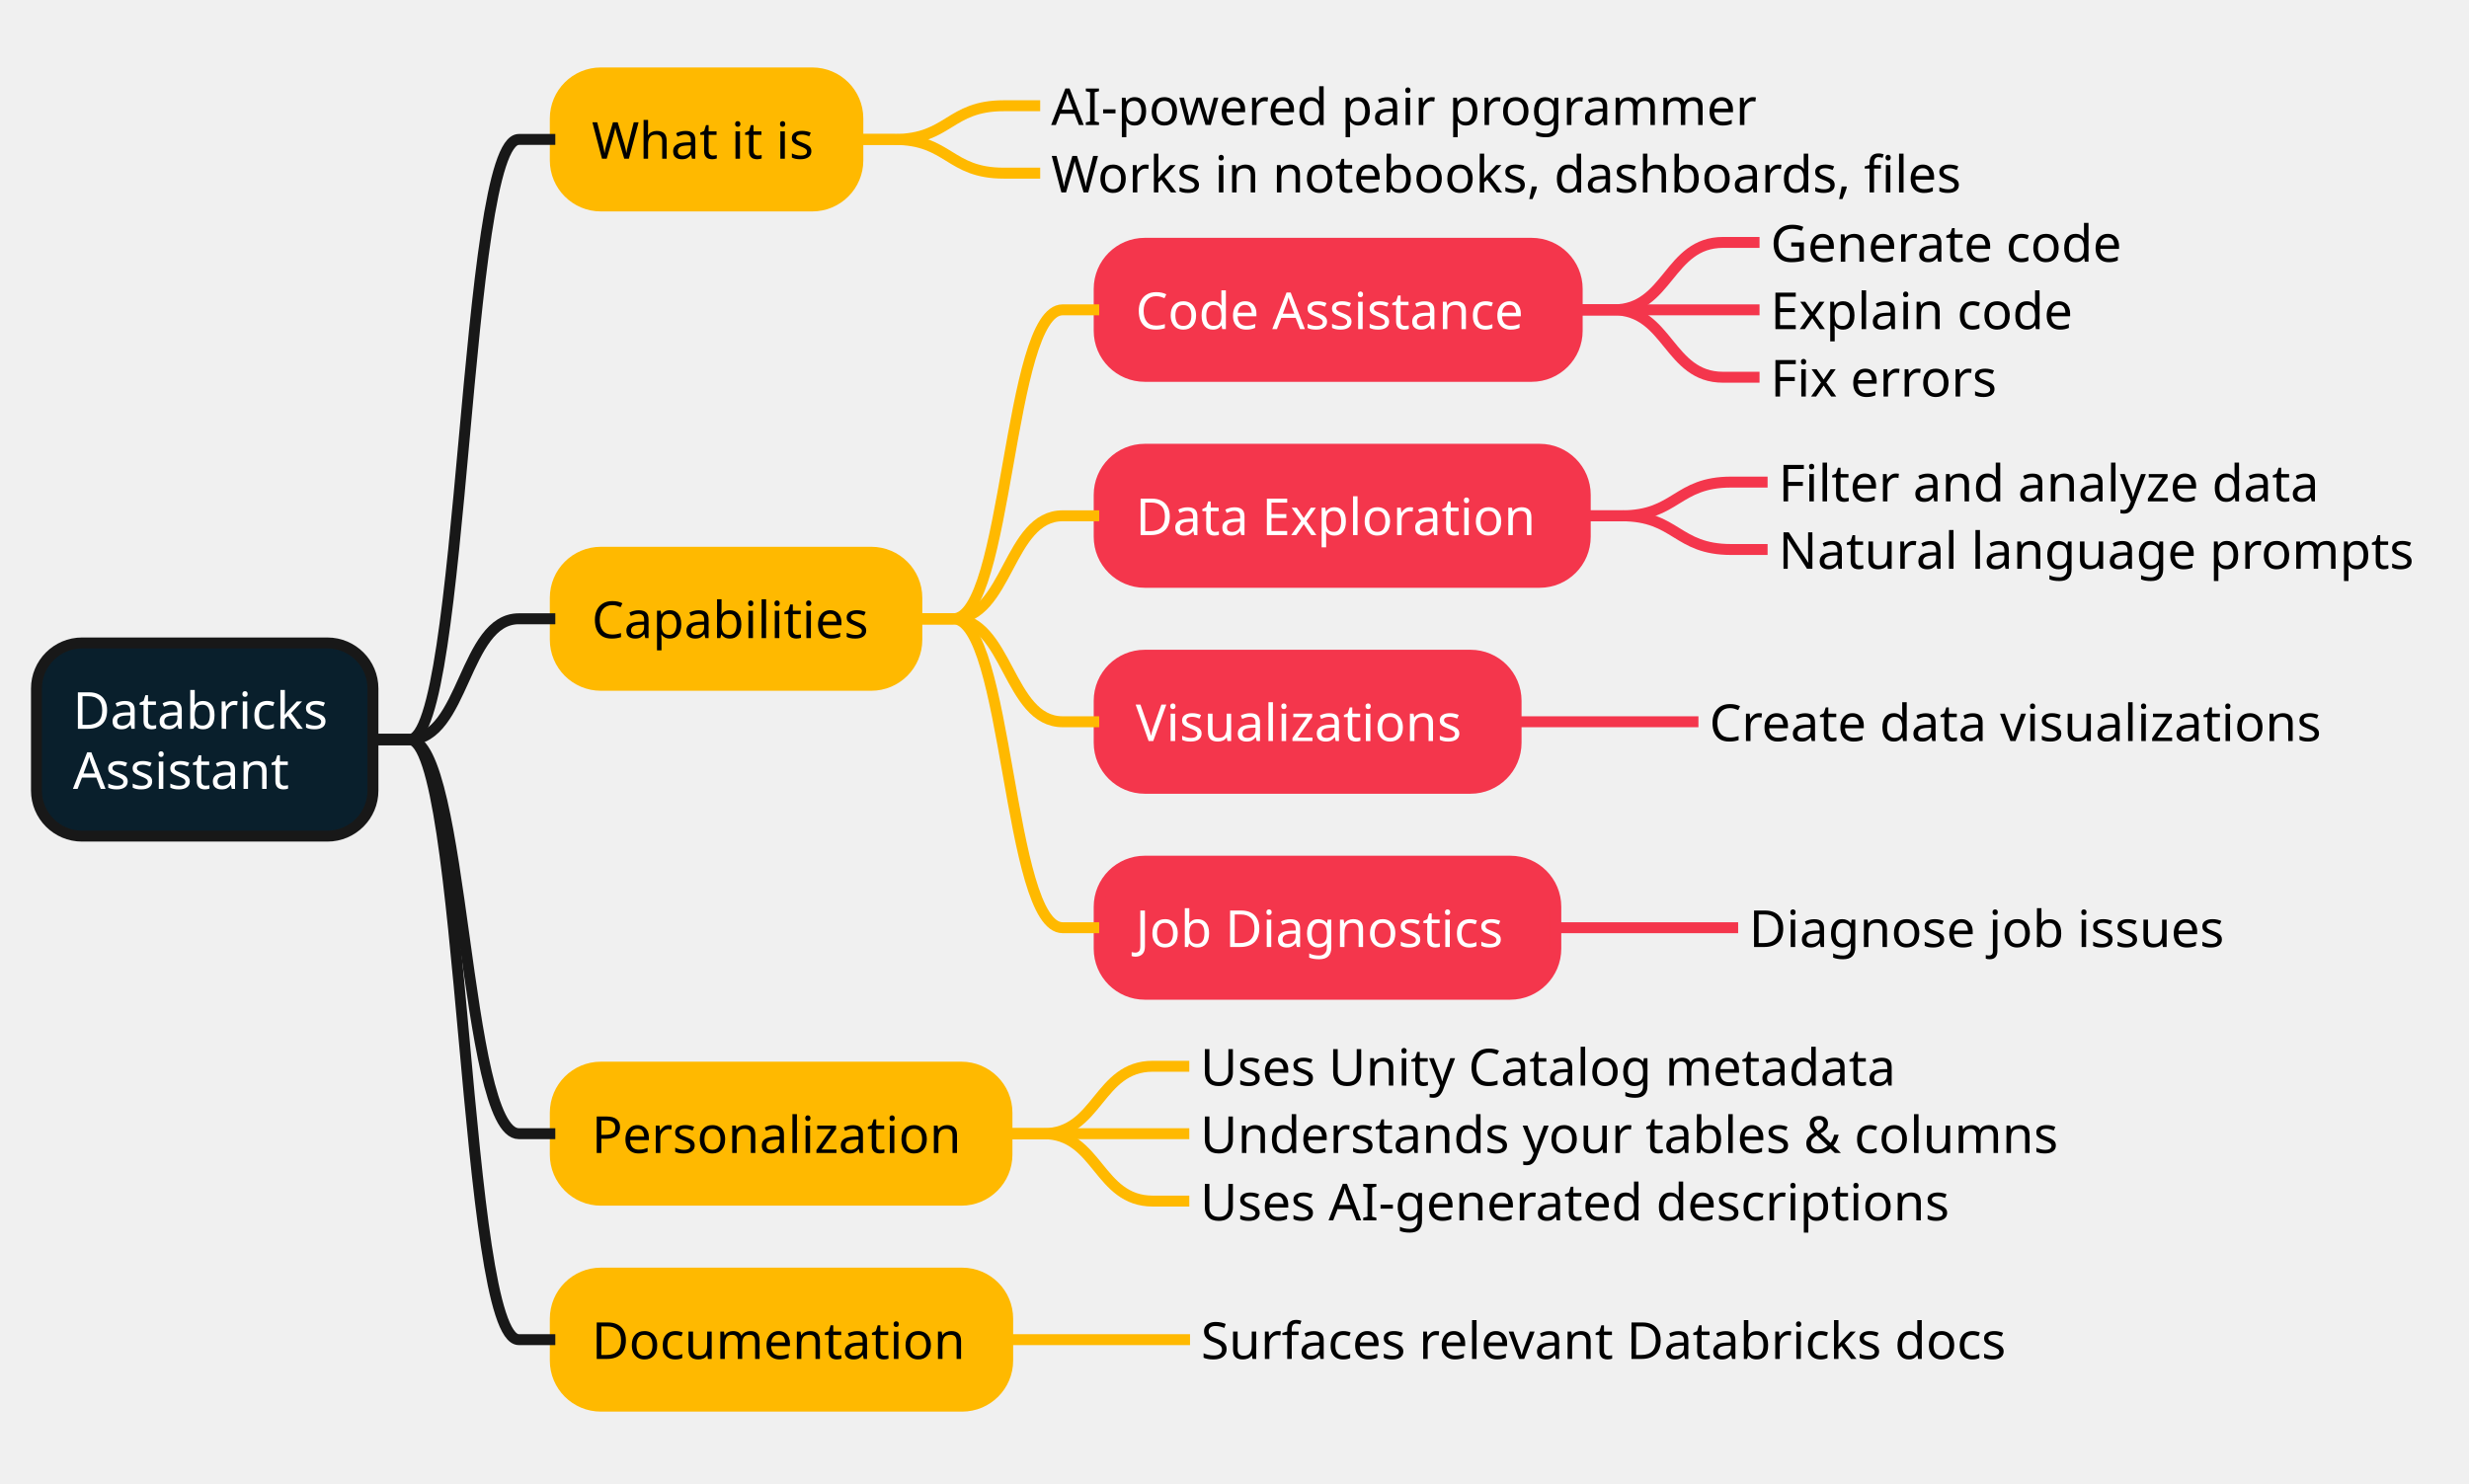
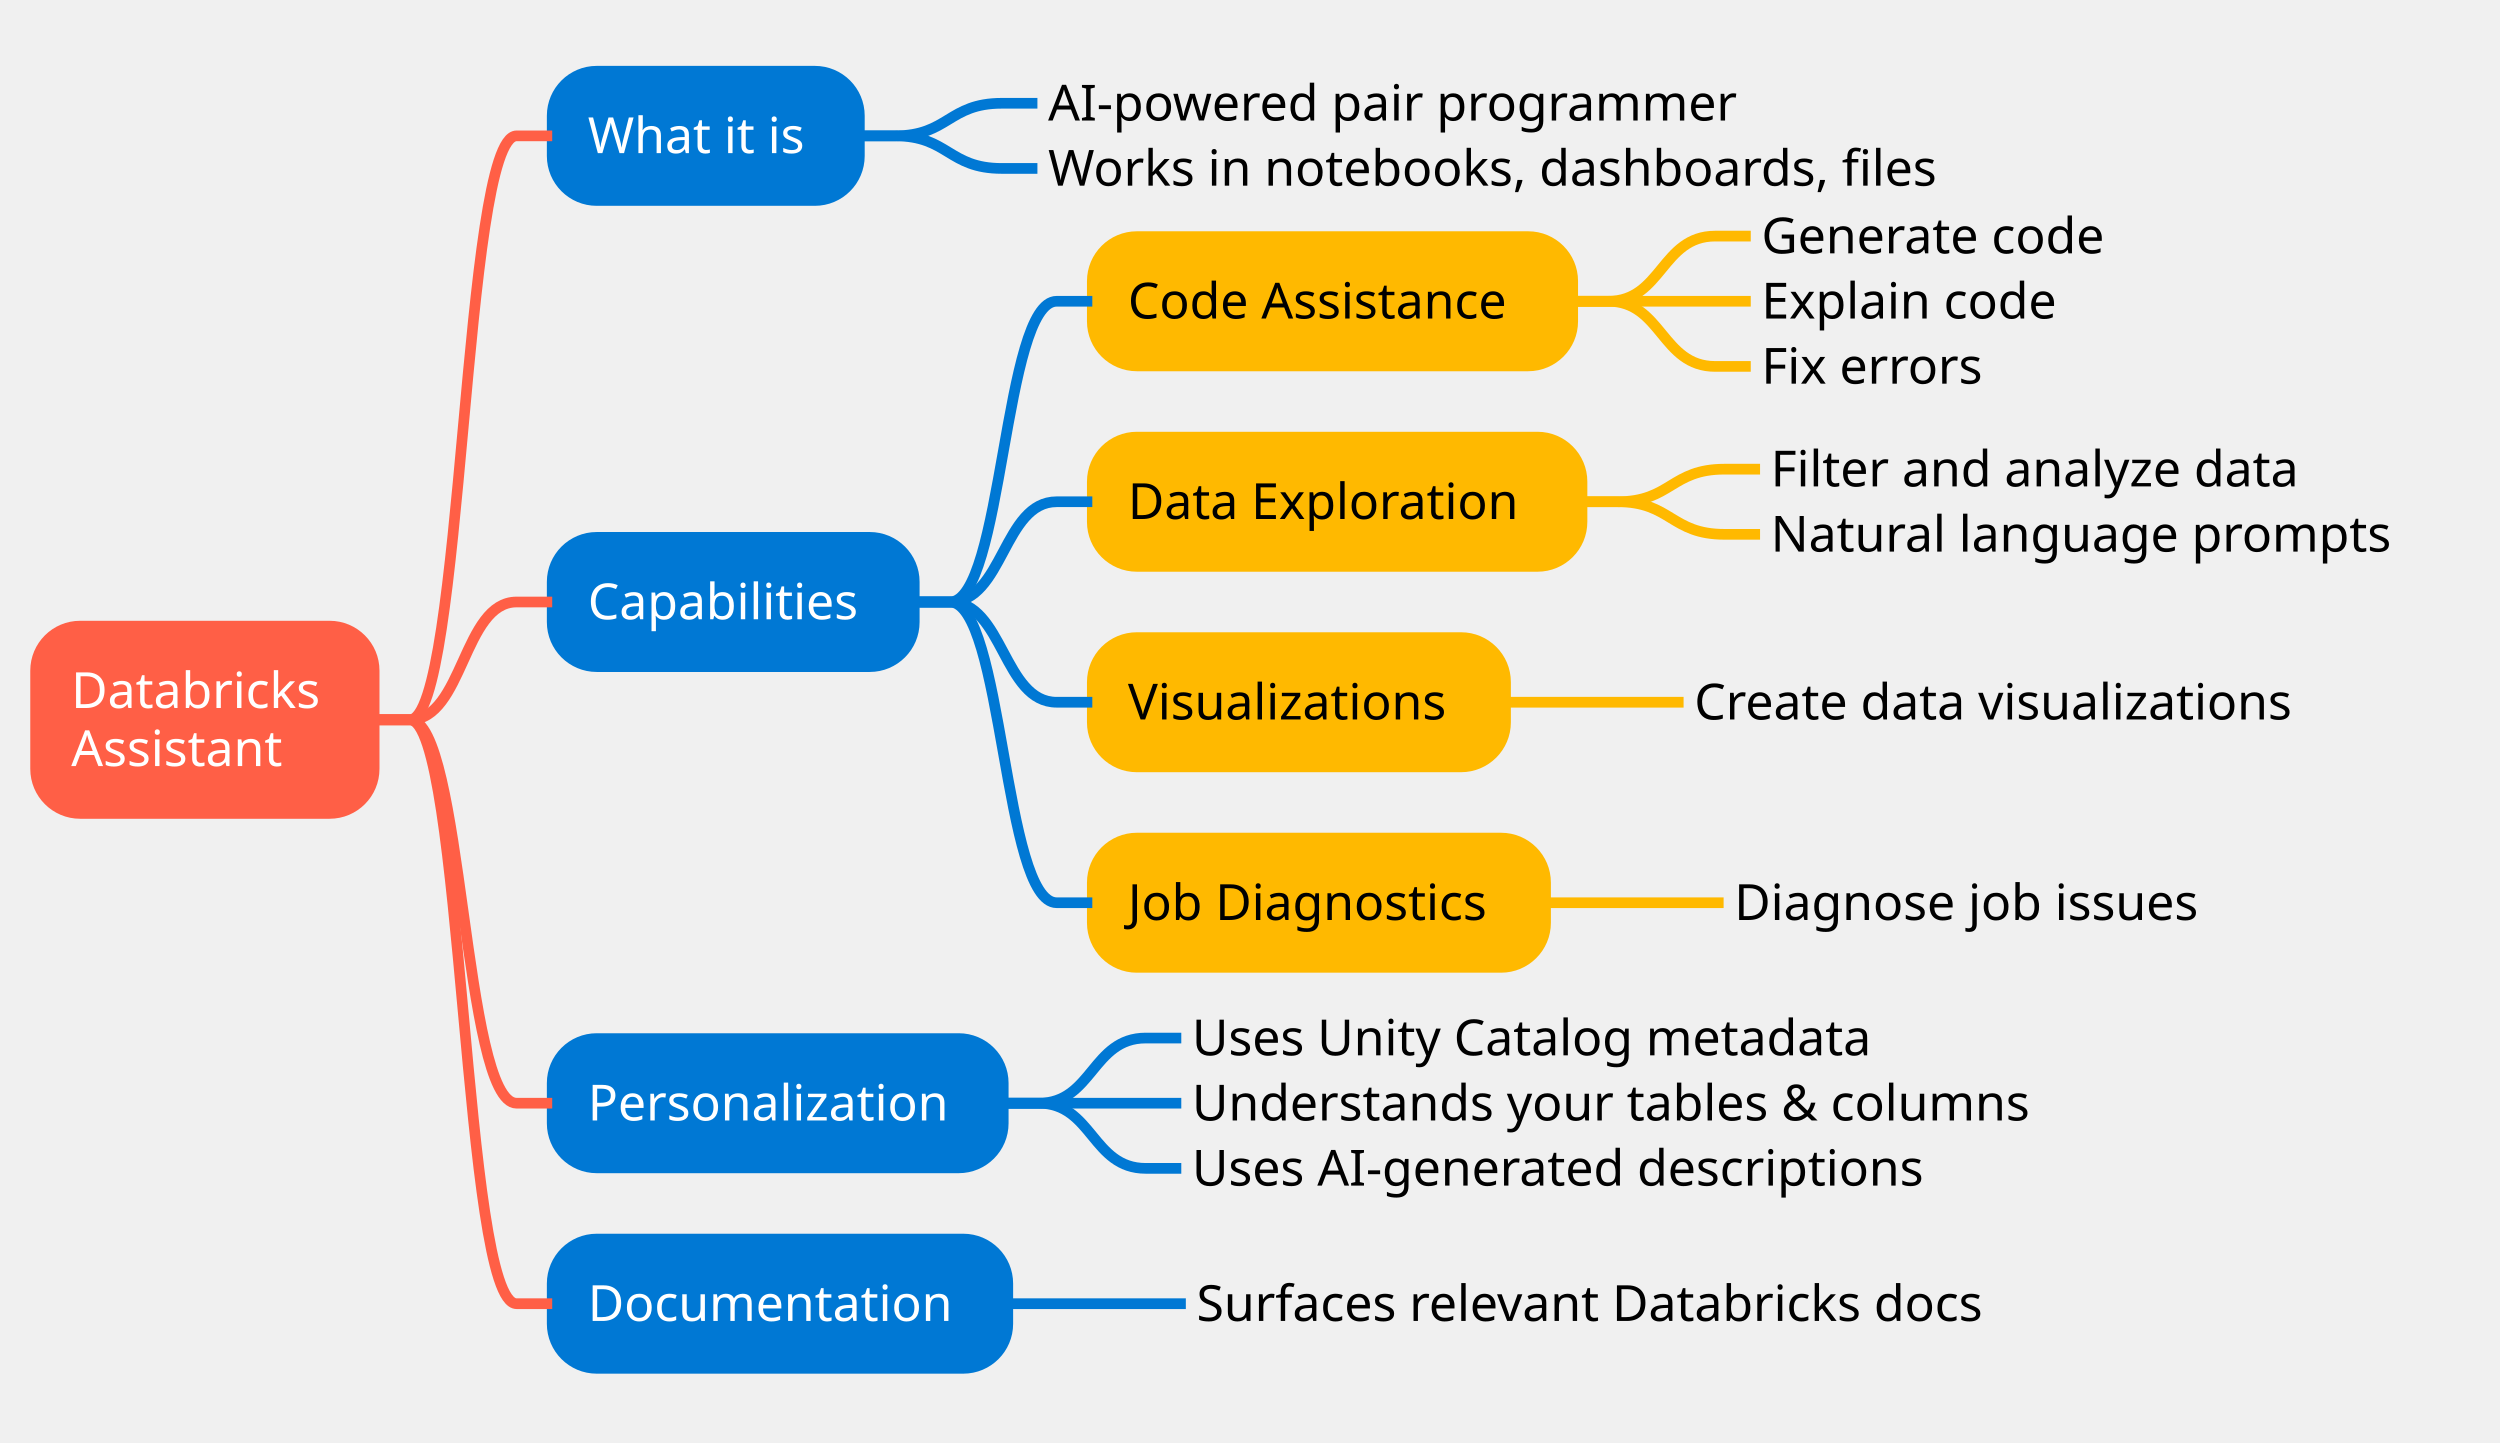
- <svg xmlns="http://www.w3.org/2000/svg" contentStyleType="text/css" data-diagram-type="MINDMAP" height="407px" preserveAspectRatio="none" style="width:677px;height:407px;background:#FFFFFF;" version="1.1" viewBox="0 0 677 407" width="677px" zoomAndPan="magnify">
+ <svg xmlns="http://www.w3.org/2000/svg" contentStyleType="text/css" data-diagram-type="MINDMAP" height="405px" preserveAspectRatio="none" style="width:702px;height:405px;background:#FFFFFF;" version="1.1" viewBox="0 0 702 405" width="702px" zoomAndPan="magnify">
  <defs />
  <g>
-     <rect fill="#091F2C" height="52.977" rx="12.5" ry="12.5" style="stroke:#181818;stroke-width:3;" width="92.263" x="10" y="176.343" />
-     <text fill="#FFFFFF" font-family="sans-serif" font-size="14" lengthAdjust="spacing" textLength="72.263" x="20" y="199.878">Databricks</text>
-     <text fill="#FFFFFF" font-family="sans-serif" font-size="14" lengthAdjust="spacing" textLength="62.009" x="20" y="216.366">Assistant</text>
-     <rect fill="#FFB900" height="36.488" rx="12.5" ry="12.5" style="stroke:#FFB900;stroke-width:3;" width="82.959" x="152.263" y="20" />
-     <text fill="#000000" font-family="sans-serif" font-size="14" lengthAdjust="spacing" textLength="62.959" x="162.263" y="43.535">What it is</text>
-     <text fill="#000000" font-family="sans-serif" font-size="14" lengthAdjust="spacing" textLength="200.307" x="288.222" y="34.291">AI-powered pair programmer</text>
-     <path d="M235.222,38.244 L245.222,38.244 C260.222,38.244 260.222,29 275.222,29 L285.222,29" fill="none" style="stroke:#FFB900;stroke-width:3;" />
-     <text fill="#000000" font-family="sans-serif" font-size="14" lengthAdjust="spacing" textLength="259.957" x="288.222" y="52.779">Works in notebooks, dashboards, files</text>
-     <path d="M235.222,38.244 L245.222,38.244 C260.222,38.244 260.222,47.488 275.222,47.488 L285.222,47.488" fill="none" style="stroke:#FFB900;stroke-width:3;" />
-     <path d="M102.263,202.831 L112.263,202.831 C127.263,202.831 127.263,38.244 142.263,38.244 L152.263,38.244" fill="none" style="stroke:#181818;stroke-width:3;" />
-     <rect fill="#FFB900" height="36.488" rx="12.5" ry="12.5" style="stroke:#FFB900;stroke-width:3;" width="99.133" x="152.263" y="151.465" />
-     <text fill="#000000" font-family="sans-serif" font-size="14" lengthAdjust="spacing" textLength="79.133" x="162.263" y="175">Capabilities</text>
-     <rect fill="#F4364C" height="36.488" rx="12.5" ry="12.5" style="stroke:#F4364C;stroke-width:3;" width="131.07" x="301.396" y="66.732" />
-     <text fill="#FFFFFF" font-family="sans-serif" font-size="14" lengthAdjust="spacing" textLength="111.07" x="311.396" y="90.268">Code Assistance</text>
-     <text fill="#000000" font-family="sans-serif" font-size="14" lengthAdjust="spacing" textLength="97.713" x="485.466" y="71.779">Generate code</text>
-     <path d="M432.466,84.977 L442.466,84.977 C457.466,84.977 457.466,66.488 472.466,66.488 L482.466,66.488" fill="none" style="stroke:#F4364C;stroke-width:3;" />
-     <text fill="#000000" font-family="sans-serif" font-size="14" lengthAdjust="spacing" textLength="86.311" x="485.466" y="90.268">Explain code</text>
-     <path d="M432.466,84.977 L442.466,84.977 C457.466,84.977 457.466,84.977 472.466,84.977 L482.466,84.977" fill="none" style="stroke:#F4364C;stroke-width:3;" />
-     <text fill="#000000" font-family="sans-serif" font-size="14" lengthAdjust="spacing" textLength="65.29" x="485.466" y="108.756">Fix errors</text>
-     <path d="M432.466,84.977 L442.466,84.977 C457.466,84.977 457.466,103.465 472.466,103.465 L482.466,103.465" fill="none" style="stroke:#F4364C;stroke-width:3;" />
-     <path d="M251.395,169.709 L261.396,169.709 C276.396,169.709 276.396,84.977 291.396,84.977 L301.396,84.977" fill="none" style="stroke:#FFB900;stroke-width:3;" />
-     <rect fill="#F4364C" height="36.488" rx="12.5" ry="12.5" style="stroke:#F4364C;stroke-width:3;" width="133.278" x="301.396" y="123.221" />
-     <text fill="#FFFFFF" font-family="sans-serif" font-size="14" lengthAdjust="spacing" textLength="113.278" x="311.396" y="146.756">Data Exploration</text>
-     <text fill="#000000" font-family="sans-serif" font-size="14" lengthAdjust="spacing" textLength="153.733" x="487.674" y="137.512">Filter and analyze data</text>
-     <path d="M434.674,141.465 L444.674,141.465 C459.674,141.465 459.674,132.221 474.674,132.221 L484.674,132.221" fill="none" style="stroke:#F4364C;stroke-width:3;" />
-     <text fill="#000000" font-family="sans-serif" font-size="14" lengthAdjust="spacing" textLength="177.905" x="487.674" y="156">Natural language prompts</text>
-     <path d="M434.674,141.465 L444.674,141.465 C459.674,141.465 459.674,150.709 474.674,150.709 L484.674,150.709" fill="none" style="stroke:#F4364C;stroke-width:3;" />
-     <path d="M251.395,169.709 L261.396,169.709 C276.396,169.709 276.396,141.465 291.396,141.465 L301.396,141.465" fill="none" style="stroke:#FFB900;stroke-width:3;" />
-     <rect fill="#F4364C" height="36.488" rx="12.5" ry="12.5" style="stroke:#F4364C;stroke-width:3;" width="114.315" x="301.396" y="179.709" />
-     <text fill="#FFFFFF" font-family="sans-serif" font-size="14" lengthAdjust="spacing" textLength="94.315" x="311.396" y="203.244">Visualizations</text>
-     <text fill="#000000" font-family="sans-serif" font-size="14" lengthAdjust="spacing" textLength="174.761" x="468.711" y="203.244">Create data visualizations</text>
-     <path d="M415.711,197.953 L425.711,197.953 C440.711,197.953 440.711,197.953 455.711,197.953 L465.711,197.953" fill="none" style="stroke:#F4364C;stroke-width:3;" />
-     <path d="M251.395,169.709 L261.396,169.709 C276.396,169.709 276.396,197.953 291.396,197.953 L301.396,197.953" fill="none" style="stroke:#FFB900;stroke-width:3;" />
-     <rect fill="#F4364C" height="36.488" rx="12.5" ry="12.5" style="stroke:#F4364C;stroke-width:3;" width="125.205" x="301.396" y="236.197" />
-     <text fill="#FFFFFF" font-family="sans-serif" font-size="14" lengthAdjust="spacing" textLength="105.205" x="311.396" y="259.732">Job Diagnostics</text>
-     <text fill="#000000" font-family="sans-serif" font-size="14" lengthAdjust="spacing" textLength="135.693" x="479.601" y="259.732">Diagnose job issues</text>
-     <path d="M426.601,254.441 L436.601,254.441 C451.601,254.441 451.601,254.441 466.601,254.441 L476.601,254.441" fill="none" style="stroke:#F4364C;stroke-width:3;" />
-     <path d="M251.395,169.709 L261.396,169.709 C276.396,169.709 276.396,254.441 291.396,254.441 L301.396,254.441" fill="none" style="stroke:#FFB900;stroke-width:3;" />
-     <path d="M102.263,202.831 L112.263,202.831 C127.263,202.831 127.263,169.709 142.263,169.709 L152.263,169.709" fill="none" style="stroke:#181818;stroke-width:3;" />
-     <rect fill="#FFB900" height="36.488" rx="12.5" ry="12.5" style="stroke:#FFB900;stroke-width:3;" width="123.845" x="152.263" y="292.685" />
-     <text fill="#000000" font-family="sans-serif" font-size="14" lengthAdjust="spacing" textLength="103.845" x="162.263" y="316.221">Personalization</text>
-     <text fill="#000000" font-family="sans-serif" font-size="14" lengthAdjust="spacing" textLength="195.159" x="329.107" y="297.732">Uses Unity Catalog metadata</text>
-     <path d="M276.107,310.93 L286.107,310.93 C301.107,310.93 301.107,292.441 316.107,292.441 L326.107,292.441" fill="none" style="stroke:#FFB900;stroke-width:3;" />
-     <text fill="#000000" font-family="sans-serif" font-size="14" lengthAdjust="spacing" textLength="241.445" x="329.107" y="316.221">Understands your tables &amp; columns</text>
-     <path d="M276.107,310.93 L286.107,310.93 C301.107,310.93 301.107,310.93 316.107,310.93 L326.107,310.93" fill="none" style="stroke:#FFB900;stroke-width:3;" />
-     <text fill="#000000" font-family="sans-serif" font-size="14" lengthAdjust="spacing" textLength="213.965" x="329.107" y="334.709">Uses AI-generated descriptions</text>
-     <path d="M276.107,310.93 L286.107,310.93 C301.107,310.93 301.107,329.418 316.107,329.418 L326.107,329.418" fill="none" style="stroke:#FFB900;stroke-width:3;" />
-     <path d="M102.263,202.831 L112.263,202.831 C127.263,202.831 127.263,310.93 142.263,310.93 L152.263,310.93" fill="none" style="stroke:#181818;stroke-width:3;" />
-     <rect fill="#FFB900" height="36.488" rx="12.5" ry="12.5" style="stroke:#FFB900;stroke-width:3;" width="124.043" x="152.263" y="349.174" />
-     <text fill="#000000" font-family="sans-serif" font-size="14" lengthAdjust="spacing" textLength="104.043" x="162.263" y="372.709">Documentation</text>
-     <text fill="#000000" font-family="sans-serif" font-size="14" lengthAdjust="spacing" textLength="228.491" x="329.306" y="372.709">Surfaces relevant Databricks docs</text>
-     <path d="M276.306,367.418 L286.306,367.418 C301.306,367.418 301.306,367.418 316.306,367.418 L326.306,367.418" fill="none" style="stroke:#FFB900;stroke-width:3;" />
-     <path d="M102.263,202.831 L112.263,202.831 C127.263,202.831 127.263,367.418 142.263,367.418 L152.263,367.418" fill="none" style="stroke:#181818;stroke-width:3;" />
+     <rect fill="#FF5F46" height="52.594" rx="12.5" ry="12.5" style="stroke:#FF5F46;stroke-width:3;" width="95.059" x="10" y="175.816" />
+     <text fill="#FFFFFF" font-family="sans-serif" font-size="14" lengthAdjust="spacing" textLength="75.059" x="20" y="198.811">Databricks</text>
+     <text fill="#FFFFFF" font-family="sans-serif" font-size="14" lengthAdjust="spacing" textLength="63.779" x="20" y="215.108">Assistant</text>
+     <rect fill="#0078D4" height="36.297" rx="12.5" ry="12.5" style="stroke:#0078D4;stroke-width:3;" width="86.247" x="155.059" y="20" />
+     <text fill="#FFFFFF" font-family="sans-serif" font-size="14" lengthAdjust="spacing" textLength="66.247" x="165.059" y="42.995">What it is</text>
+     <text fill="#000000" font-family="sans-serif" font-size="14" lengthAdjust="spacing" textLength="203.615" x="294.306" y="33.847">AI-powered pair programmer</text>
+     <path d="M241.306,38.148 L251.306,38.148 C266.306,38.148 266.306,29 281.306,29 L291.306,29" fill="none" style="stroke:#0078D4;stroke-width:3;" />
+     <text fill="#000000" font-family="sans-serif" font-size="14" lengthAdjust="spacing" textLength="266.205" x="294.306" y="52.144">Works in notebooks, dashboards, files</text>
+     <path d="M241.306,38.148 L251.306,38.148 C266.306,38.148 266.306,47.297 281.306,47.297 L291.306,47.297" fill="none" style="stroke:#0078D4;stroke-width:3;" />
+     <path d="M105.059,202.113 L115.059,202.113 C130.059,202.113 130.059,38.148 145.059,38.148 L155.059,38.148" fill="none" style="stroke:#FF5F46;stroke-width:3;" />
+     <rect fill="#0078D4" height="36.297" rx="12.5" ry="12.5" style="stroke:#0078D4;stroke-width:3;" width="101.662" x="155.059" y="150.891" />
+     <text fill="#FFFFFF" font-family="sans-serif" font-size="14" lengthAdjust="spacing" textLength="81.662" x="165.059" y="173.886">Capabilities</text>
+     <rect fill="#FFB900" height="36.297" rx="12.5" ry="12.5" style="stroke:#FFB900;stroke-width:3;" width="134.892" x="306.721" y="66.445" />
+     <text fill="#000000" font-family="sans-serif" font-size="14" lengthAdjust="spacing" textLength="114.892" x="316.721" y="89.44">Code Assistance</text>
+     <text fill="#000000" font-family="sans-serif" font-size="14" lengthAdjust="spacing" textLength="103.599" x="494.612" y="71.144">Generate code</text>
+     <path d="M441.612,84.594 L451.612,84.594 C466.612,84.594 466.612,66.297 481.612,66.297 L491.612,66.297" fill="none" style="stroke:#FFB900;stroke-width:3;" />
+     <text fill="#000000" font-family="sans-serif" font-size="14" lengthAdjust="spacing" textLength="89.462" x="494.612" y="89.44">Explain code</text>
+     <path d="M441.612,84.594 L451.612,84.594 C466.612,84.594 466.612,84.594 481.612,84.594 L491.612,84.594" fill="none" style="stroke:#FFB900;stroke-width:3;" />
+     <text fill="#000000" font-family="sans-serif" font-size="14" lengthAdjust="spacing" textLength="66.418" x="494.612" y="107.737">Fix errors</text>
+     <path d="M441.612,84.594 L451.612,84.594 C466.612,84.594 466.612,102.891 481.612,102.891 L491.612,102.891" fill="none" style="stroke:#FFB900;stroke-width:3;" />
+     <path d="M256.721,169.039 L266.721,169.039 C281.721,169.039 281.721,84.594 296.721,84.594 L306.721,84.594" fill="none" style="stroke:#0078D4;stroke-width:3;" />
+     <rect fill="#FFB900" height="36.297" rx="12.5" ry="12.5" style="stroke:#FFB900;stroke-width:3;" width="137.503" x="306.721" y="122.742" />
+     <text fill="#000000" font-family="sans-serif" font-size="14" lengthAdjust="spacing" textLength="117.503" x="316.721" y="145.737">Data Exploration</text>
+     <text fill="#000000" font-family="sans-serif" font-size="14" lengthAdjust="spacing" textLength="161.082" x="497.224" y="136.589">Filter and analyze data</text>
+     <path d="M444.224,140.891 L454.224,140.891 C469.224,140.891 469.224,131.742 484.224,131.742 L494.224,131.742" fill="none" style="stroke:#FFB900;stroke-width:3;" />
+     <text fill="#000000" font-family="sans-serif" font-size="14" lengthAdjust="spacing" textLength="184.235" x="497.224" y="154.886">Natural language prompts</text>
+     <path d="M444.224,140.891 L454.224,140.891 C469.224,140.891 469.224,150.039 484.224,150.039 L494.224,150.039" fill="none" style="stroke:#FFB900;stroke-width:3;" />
+     <path d="M256.721,169.039 L266.721,169.039 C281.721,169.039 281.721,140.891 296.721,140.891 L306.721,140.891" fill="none" style="stroke:#0078D4;stroke-width:3;" />
+     <rect fill="#FFB900" height="36.297" rx="12.5" ry="12.5" style="stroke:#FFB900;stroke-width:3;" width="116.031" x="306.721" y="179.039" />
+     <text fill="#000000" font-family="sans-serif" font-size="14" lengthAdjust="spacing" textLength="96.031" x="316.721" y="202.034">Visualizations</text>
+     <text fill="#000000" font-family="sans-serif" font-size="14" lengthAdjust="spacing" textLength="182" x="475.752" y="202.034">Create data visualizations</text>
+     <path d="M422.752,197.188 L432.752,197.188 C447.752,197.188 447.752,197.188 462.752,197.188 L472.752,197.188" fill="none" style="stroke:#FFB900;stroke-width:3;" />
+     <path d="M256.721,169.039 L266.721,169.039 C281.721,169.039 281.721,197.188 296.721,197.188 L306.721,197.188" fill="none" style="stroke:#0078D4;stroke-width:3;" />
+     <rect fill="#FFB900" height="36.297" rx="12.5" ry="12.5" style="stroke:#FFB900;stroke-width:3;" width="127.269" x="306.721" y="235.336" />
+     <text fill="#000000" font-family="sans-serif" font-size="14" lengthAdjust="spacing" textLength="107.269" x="316.721" y="258.331">Job Diagnostics</text>
+     <text fill="#000000" font-family="sans-serif" font-size="14" lengthAdjust="spacing" textLength="138.981" x="486.99" y="258.331">Diagnose job issues</text>
+     <path d="M433.99,253.484 L443.99,253.484 C458.99,253.484 458.99,253.484 473.99,253.484 L483.99,253.484" fill="none" style="stroke:#FFB900;stroke-width:3;" />
+     <path d="M256.721,169.039 L266.721,169.039 C281.721,169.039 281.721,253.484 296.721,253.484 L306.721,253.484" fill="none" style="stroke:#0078D4;stroke-width:3;" />
+     <path d="M105.059,202.113 L115.059,202.113 C130.059,202.113 130.059,169.039 145.059,169.039 L155.059,169.039" fill="none" style="stroke:#FF5F46;stroke-width:3;" />
+     <rect fill="#0078D4" height="36.297" rx="12.5" ry="12.5" style="stroke:#0078D4;stroke-width:3;" width="126.647" x="155.059" y="291.633" />
+     <text fill="#FFFFFF" font-family="sans-serif" font-size="14" lengthAdjust="spacing" textLength="106.647" x="165.059" y="314.628">Personalization</text>
+     <text fill="#000000" font-family="sans-serif" font-size="14" lengthAdjust="spacing" textLength="205.201" x="334.706" y="296.331">Uses Unity Catalog metadata</text>
+     <path d="M281.706,309.781 L291.706,309.781 C306.706,309.781 306.706,291.484 321.706,291.484 L331.706,291.484" fill="none" style="stroke:#0078D4;stroke-width:3;" />
+     <text fill="#000000" font-family="sans-serif" font-size="14" lengthAdjust="spacing" textLength="250.571" x="334.706" y="314.628">Understands your tables &amp; columns</text>
+     <path d="M281.706,309.781 L291.706,309.781 C306.706,309.781 306.706,309.781 321.706,309.781 L331.706,309.781" fill="none" style="stroke:#0078D4;stroke-width:3;" />
+     <text fill="#000000" font-family="sans-serif" font-size="14" lengthAdjust="spacing" textLength="218.552" x="334.706" y="332.925">Uses AI-generated descriptions</text>
+     <path d="M281.706,309.781 L291.706,309.781 C306.706,309.781 306.706,328.078 321.706,328.078 L331.706,328.078" fill="none" style="stroke:#0078D4;stroke-width:3;" />
+     <path d="M105.059,202.113 L115.059,202.113 C130.059,202.113 130.059,309.781 145.059,309.781 L155.059,309.781" fill="none" style="stroke:#FF5F46;stroke-width:3;" />
+     <rect fill="#0078D4" height="36.297" rx="12.5" ry="12.5" style="stroke:#0078D4;stroke-width:3;" width="127.926" x="155.059" y="347.93" />
+     <text fill="#FFFFFF" font-family="sans-serif" font-size="14" lengthAdjust="spacing" textLength="107.926" x="165.059" y="370.925">Documentation</text>
+     <text fill="#000000" font-family="sans-serif" font-size="14" lengthAdjust="spacing" textLength="239.579" x="335.984" y="370.925">Surfaces relevant Databricks docs</text>
+     <path d="M282.984,366.078 L292.984,366.078 C307.984,366.078 307.984,366.078 322.984,366.078 L332.984,366.078" fill="none" style="stroke:#0078D4;stroke-width:3;" />
+     <path d="M105.059,202.113 L115.059,202.113 C130.059,202.113 130.059,366.078 145.059,366.078 L155.059,366.078" fill="none" style="stroke:#FF5F46;stroke-width:3;" />
  </g>
</svg>
